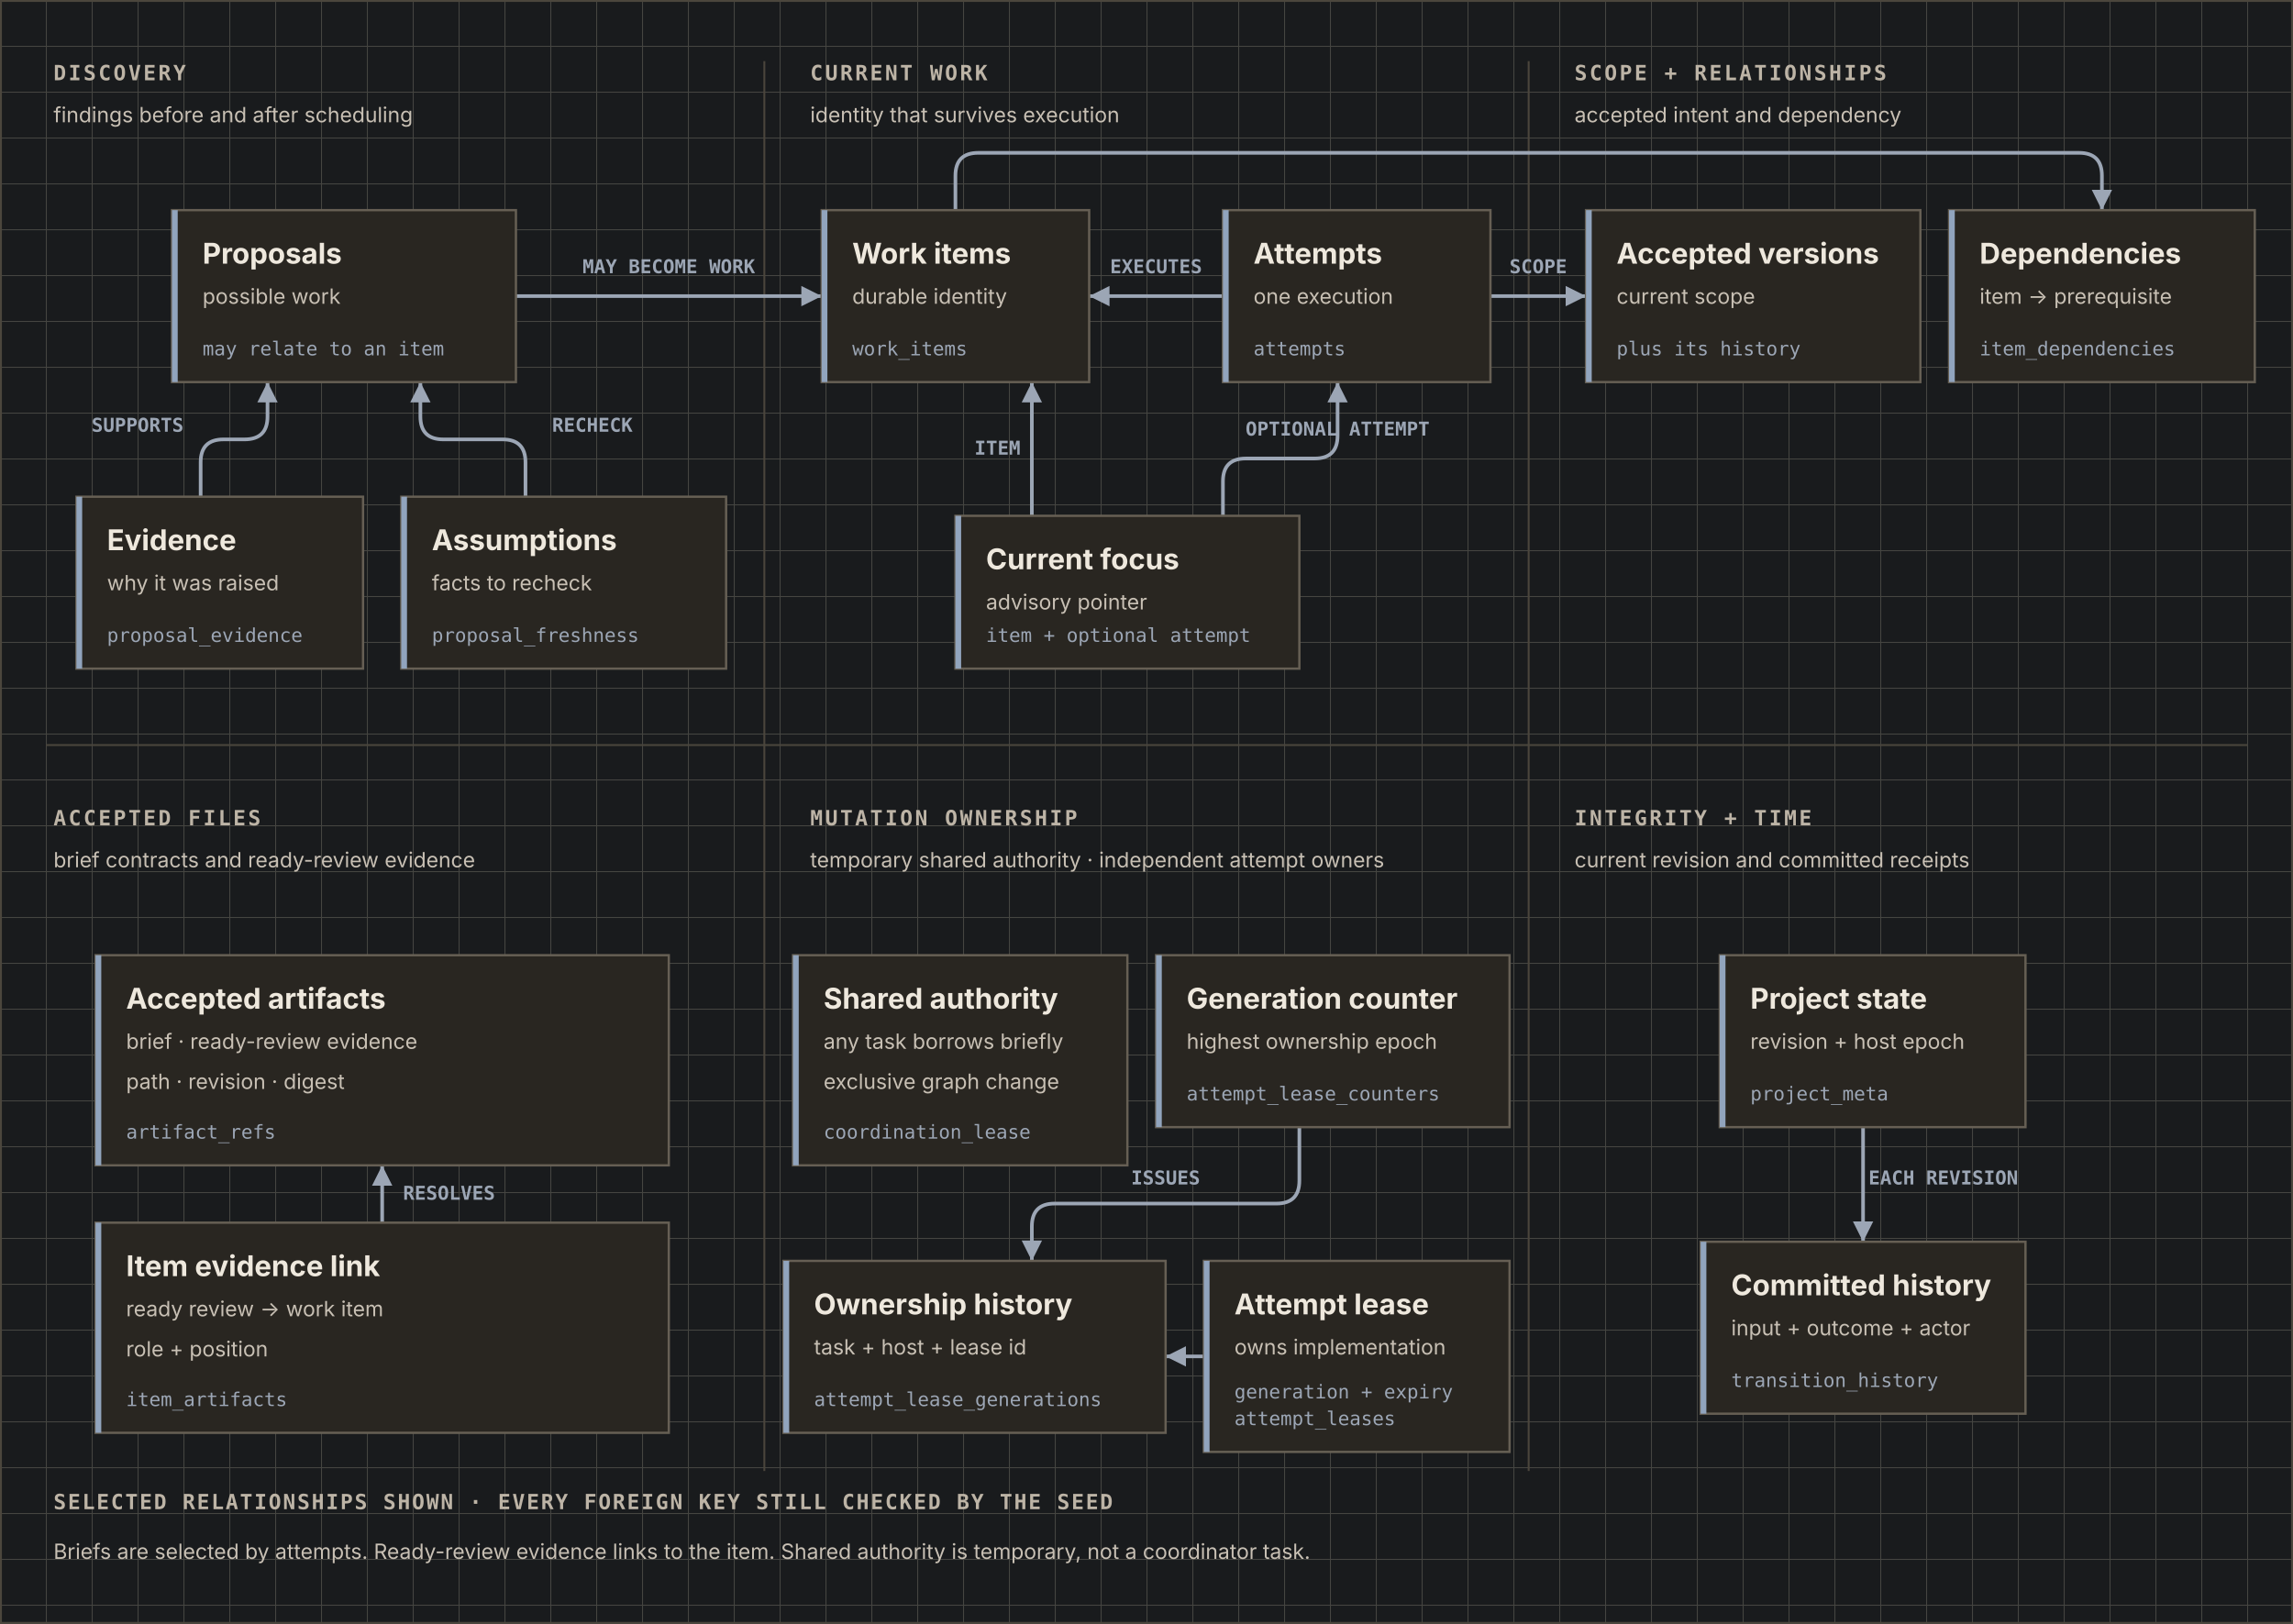
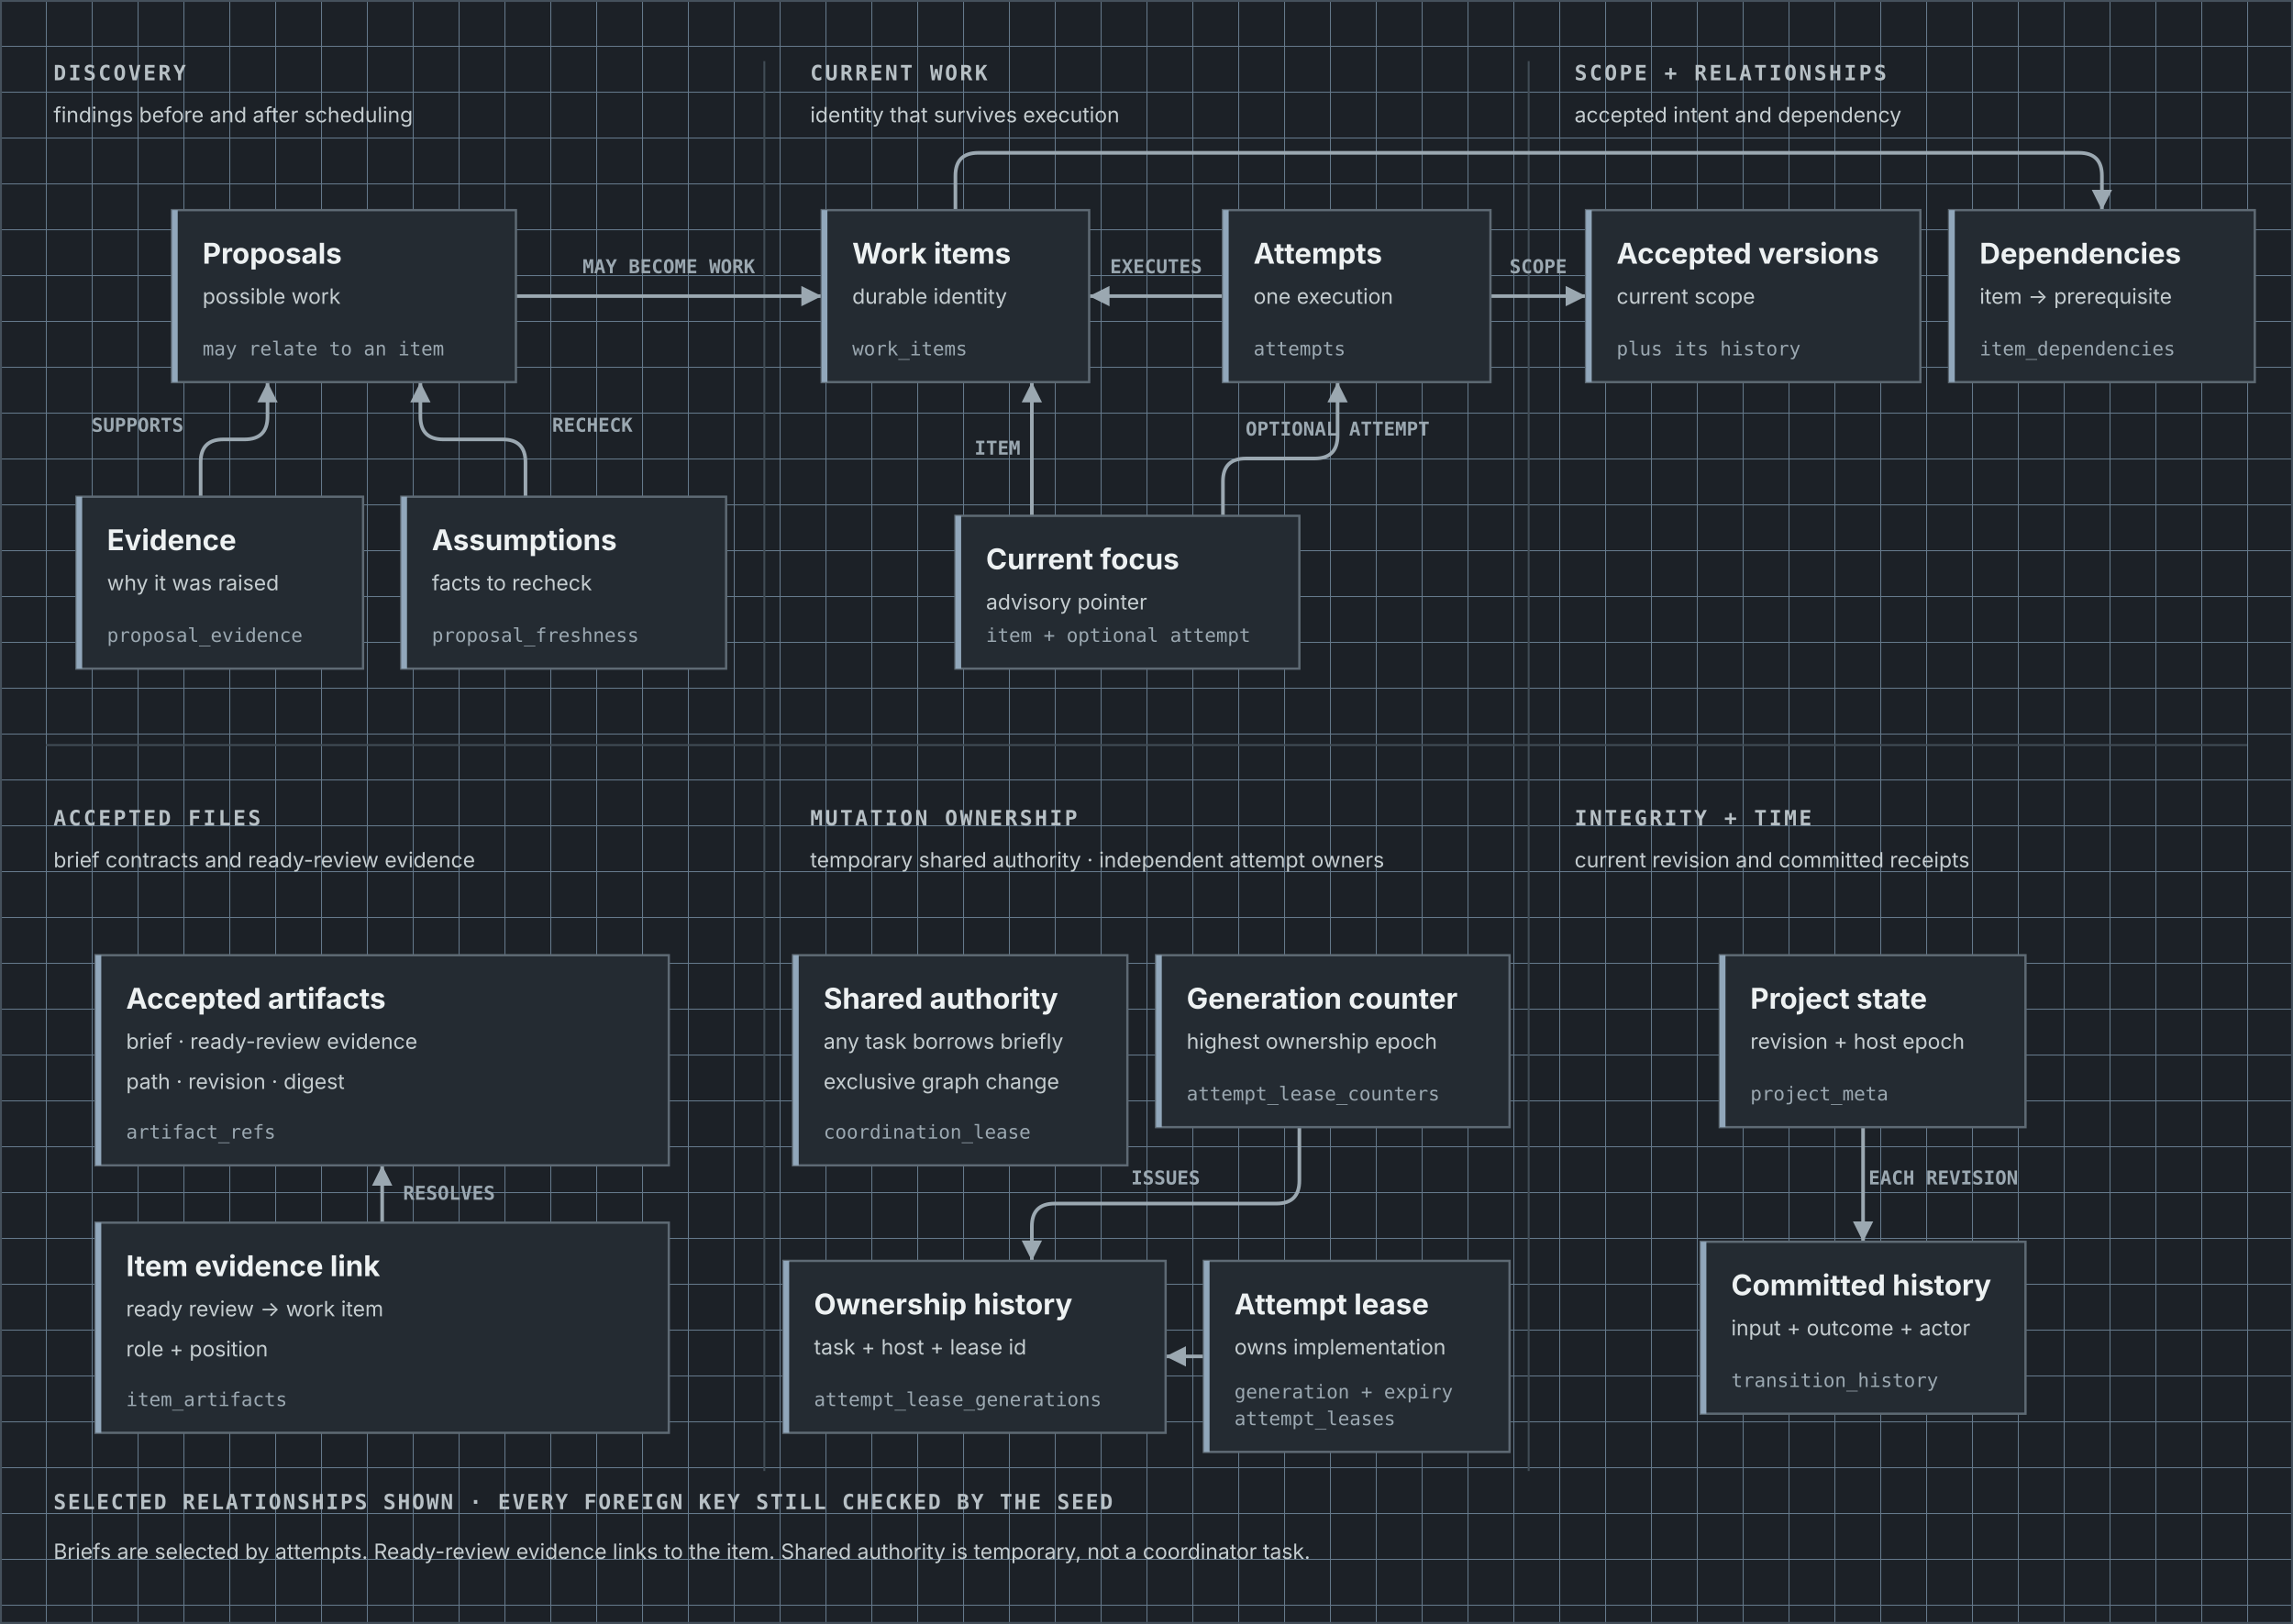
<svg xmlns="http://www.w3.org/2000/svg" role="img" aria-labelledby="title description" viewBox="0 0 1200 850">
  <defs>
    <pattern id="grid" width="24" height="24" patternUnits="userSpaceOnUse">
-       <path d="M24 0H0V24" fill="none" stroke="#454541" stroke-width="1" />
+       <path d="M24 0H0V24" fill="none" stroke="#65798b" stroke-width="1" />
    </pattern>
    <marker id="arrow" viewBox="0 0 10 10" refX="9" refY="5" markerWidth="7" markerHeight="7" orient="auto">
-       <path d="M1 1L9 5L1 9Z" fill="#9ca6b5" />
+       <path d="M1 1L9 5L1 9Z" fill="#9ba8b1" />
    </marker>
    <style>
-       text { font-family: ui-sans-serif, system-ui, -apple-system, BlinkMacSystemFont, "Segoe UI", sans-serif; fill: #eee8dd; }
+       text { font-family: ui-sans-serif, system-ui, -apple-system, BlinkMacSystemFont, "Segoe UI", sans-serif; fill: #edf1f2; }
      .section-label, .box-label, .box-meta, .connector-label, .note-meta { font-family: ui-monospace, SFMono-Regular, Menlo, monospace; }
-       .section-label, .box-label { font-size: 11px; font-weight: 700; letter-spacing: 0.11em; fill: #bdb4a6; }
-       .section-subtitle { font-size: 11px; fill: #c8c0b4; }
-       .guide { stroke: #4a453c; stroke-width: 1; }
-       .connector { fill: none; stroke: #9ca6b5; stroke-width: 1.9; stroke-linecap: round; }
-       .connector-label { font-size: 10px; font-weight: 700; fill: #9ca6b5; }
-       .box { fill: #292621; stroke: #665f54; stroke-width: 1.2; }
+       .section-label, .box-label { font-size: 11px; font-weight: 700; letter-spacing: 0.11em; fill: #b7c0c5; }
+       .section-subtitle { font-size: 11px; fill: #c5cdd0; }
+       .guide { stroke: #414c55; stroke-width: 1; }
+       .connector { fill: none; stroke: #9ba8b1; stroke-width: 1.9; stroke-linecap: round; }
+       .connector-label { font-size: 10px; font-weight: 700; fill: #9ba8b1; }
+       .box { fill: #242b32; stroke: #5e6a74; stroke-width: 1.2; }
      .box-title { font-size: 15px; font-weight: 700; }
-       .box-body { font-size: 11px; fill: #c8c0b4; }
-       .box-meta { font-size: 10px; fill: #9ca6b5; }
-       .note { fill: #c8c0b4; }
-       .note-meta { font-weight: 700; letter-spacing: 0.08em; fill: #bdb4a6; }
+       .box-body { font-size: 11px; fill: #c5cdd0; }
+       .box-meta { font-size: 10px; fill: #9ba8b1; }
+       .note { fill: #c5cdd0; }
+       .note-meta { font-weight: 700; letter-spacing: 0.08em; fill: #b7c0c5; }
    </style>
  </defs>
-   <rect width="1200" height="850" fill="#191b1d" />
+   <rect width="1200" height="850" fill="#1c2127" />
  <rect width="1200" height="850" fill="url(#grid)" />
  <text x="28" y="42" class="section-label">DISCOVERY</text>
  <text x="28" y="64" class="section-subtitle">findings before and after scheduling</text>
  <text x="424" y="42" class="section-label">CURRENT WORK</text>
  <text x="424" y="64" class="section-subtitle">identity that survives execution</text>
  <text x="824" y="42" class="section-label">SCOPE + RELATIONSHIPS</text>
  <text x="824" y="64" class="section-subtitle">accepted intent and dependency</text>
  <text x="28" y="432" class="section-label">ACCEPTED FILES</text>
  <text x="28" y="454" class="section-subtitle">brief contracts and ready-review evidence</text>
  <text x="424" y="432" class="section-label">MUTATION OWNERSHIP</text>
  <text x="424" y="454" class="section-subtitle">temporary shared authority · independent attempt owners</text>
  <text x="824" y="432" class="section-label">INTEGRITY + TIME</text>
  <text x="824" y="454" class="section-subtitle">current revision and committed receipts</text>
  <line x1="400" y1="32" x2="400" y2="770" class="guide" />
  <line x1="800" y1="32" x2="800" y2="770" class="guide" />
  <line x1="24" y1="390" x2="1176" y2="390" class="guide" />
  <path d="M270 155L430 155" class="connector" marker-end="url(#arrow)" />
  <text x="350" y="143" text-anchor="middle" class="connector-label">MAY BECOME WORK</text>
  <path d="M640 155L570 155" class="connector" marker-end="url(#arrow)" />
  <text x="605" y="143" text-anchor="middle" class="connector-label">EXECUTES</text>
  <path d="M780 155L830 155" class="connector" marker-end="url(#arrow)" />
  <text x="805" y="143" text-anchor="middle" class="connector-label">SCOPE</text>
  <path d="M500 110L500 92Q500 80 512 80L1088 80Q1100 80 1100 92L1100 110" class="connector" marker-end="url(#arrow)" />
  <path d="M105 260L105 242Q105 230 117 230L128 230Q140 230 140 218L140 200" class="connector" marker-end="url(#arrow)" />
  <text x="72" y="226" text-anchor="middle" class="connector-label">SUPPORTS</text>
  <path d="M275 260L275 242Q275 230 263 230L232 230Q220 230 220 218L220 200" class="connector" marker-end="url(#arrow)" />
  <text x="310" y="226" text-anchor="middle" class="connector-label">RECHECK</text>
  <path d="M540 270L540 200" class="connector" marker-end="url(#arrow)" />
  <text x="522" y="238" text-anchor="middle" class="connector-label">ITEM</text>
  <path d="M640 270L640 252Q640 240 652 240L688 240Q700 240 700 228L700 200" class="connector" marker-end="url(#arrow)" />
  <text x="700" y="228" text-anchor="middle" class="connector-label">OPTIONAL ATTEMPT</text>
  <path d="M200 640L200 610" class="connector" marker-end="url(#arrow)" />
  <text x="235" y="628" text-anchor="middle" class="connector-label">RESOLVES</text>
  <path d="M680 590L680 618Q680 630 668 630L552 630Q540 630 540 642L540 660" class="connector" marker-end="url(#arrow)" />
  <text x="610" y="620" text-anchor="middle" class="connector-label">ISSUES</text>
  <path d="M630 710L610 710" class="connector" marker-end="url(#arrow)" />
  <path d="M975 590L975 650" class="connector" marker-end="url(#arrow)" />
  <text x="1017" y="620" text-anchor="middle" class="connector-label">EACH REVISION</text>
  <rect x="90" y="110" width="180" height="90" class="box" />
-   <rect x="90" y="110" width="3" height="90" fill="#91a4bd" />
+   <rect x="90" y="110" width="3" height="90" fill="#91a7bb" />
  <text x="106" y="138" class="box-title">Proposals</text>
  <text x="106" y="159" class="box-body">possible work</text>
  <text x="106" y="186" class="box-meta">may relate to an item</text>
  <rect x="40" y="260" width="150" height="90" class="box" />
-   <rect x="40" y="260" width="3" height="90" fill="#91a4bd" />
+   <rect x="40" y="260" width="3" height="90" fill="#91a7bb" />
  <text x="56" y="288" class="box-title">Evidence</text>
  <text x="56" y="309" class="box-body">why it was raised</text>
  <text x="56" y="336" class="box-meta">proposal_evidence</text>
  <rect x="210" y="260" width="170" height="90" class="box" />
-   <rect x="210" y="260" width="3" height="90" fill="#91a4bd" />
+   <rect x="210" y="260" width="3" height="90" fill="#91a7bb" />
  <text x="226" y="288" class="box-title">Assumptions</text>
  <text x="226" y="309" class="box-body">facts to recheck</text>
  <text x="226" y="336" class="box-meta">proposal_freshness</text>
  <rect x="430" y="110" width="140" height="90" class="box" />
-   <rect x="430" y="110" width="3" height="90" fill="#91a4bd" />
+   <rect x="430" y="110" width="3" height="90" fill="#91a7bb" />
  <text x="446" y="138" class="box-title">Work items</text>
  <text x="446" y="159" class="box-body">durable identity</text>
  <text x="446" y="186" class="box-meta">work_items</text>
  <rect x="640" y="110" width="140" height="90" class="box" />
-   <rect x="640" y="110" width="3" height="90" fill="#91a4bd" />
+   <rect x="640" y="110" width="3" height="90" fill="#91a7bb" />
  <text x="656" y="138" class="box-title">Attempts</text>
  <text x="656" y="159" class="box-body">one execution</text>
  <text x="656" y="186" class="box-meta">attempts</text>
  <rect x="500" y="270" width="180" height="80" class="box" />
-   <rect x="500" y="270" width="3" height="80" fill="#91a4bd" />
+   <rect x="500" y="270" width="3" height="80" fill="#91a7bb" />
  <text x="516" y="298" class="box-title">Current focus</text>
  <text x="516" y="319" class="box-body">advisory pointer</text>
  <text x="516" y="336" class="box-meta">item + optional attempt</text>
  <rect x="830" y="110" width="175" height="90" class="box" />
-   <rect x="830" y="110" width="3" height="90" fill="#91a4bd" />
+   <rect x="830" y="110" width="3" height="90" fill="#91a7bb" />
  <text x="846" y="138" class="box-title">Accepted versions</text>
  <text x="846" y="159" class="box-body">current scope</text>
  <text x="846" y="186" class="box-meta">plus its history</text>
  <rect x="1020" y="110" width="160" height="90" class="box" />
-   <rect x="1020" y="110" width="3" height="90" fill="#91a4bd" />
+   <rect x="1020" y="110" width="3" height="90" fill="#91a7bb" />
  <text x="1036" y="138" class="box-title">Dependencies</text>
  <text x="1036" y="159" class="box-body">item → prerequisite</text>
  <text x="1036" y="186" class="box-meta">item_dependencies</text>
  <rect x="50" y="500" width="300" height="110" class="box" />
-   <rect x="50" y="500" width="3" height="110" fill="#91a4bd" />
+   <rect x="50" y="500" width="3" height="110" fill="#91a7bb" />
  <text x="66" y="528" class="box-title">Accepted artifacts</text>
  <text x="66" y="549" class="box-body">brief · ready-review evidence</text>
  <text x="66" y="570" class="box-body">path · revision · digest</text>
  <text x="66" y="596" class="box-meta">artifact_refs</text>
  <rect x="50" y="640" width="300" height="110" class="box" />
-   <rect x="50" y="640" width="3" height="110" fill="#91a4bd" />
+   <rect x="50" y="640" width="3" height="110" fill="#91a7bb" />
  <text x="66" y="668" class="box-title">Item evidence link</text>
  <text x="66" y="689" class="box-body">ready review → work item</text>
  <text x="66" y="710" class="box-body">role + position</text>
  <text x="66" y="736" class="box-meta">item_artifacts</text>
  <rect x="415" y="500" width="175" height="110" class="box" />
-   <rect x="415" y="500" width="3" height="110" fill="#91a4bd" />
+   <rect x="415" y="500" width="3" height="110" fill="#91a7bb" />
  <text x="431" y="528" class="box-title">Shared authority</text>
  <text x="431" y="549" class="box-body">any task borrows briefly</text>
  <text x="431" y="570" class="box-body">exclusive graph change</text>
  <text x="431" y="596" class="box-meta">coordination_lease</text>
  <rect x="605" y="500" width="185" height="90" class="box" />
-   <rect x="605" y="500" width="3" height="90" fill="#91a4bd" />
+   <rect x="605" y="500" width="3" height="90" fill="#91a7bb" />
  <text x="621" y="528" class="box-title">Generation counter</text>
  <text x="621" y="549" class="box-body">highest ownership epoch</text>
  <text x="621" y="576" class="box-meta">attempt_lease_counters</text>
  <rect x="410" y="660" width="200" height="90" class="box" />
-   <rect x="410" y="660" width="3" height="90" fill="#91a4bd" />
+   <rect x="410" y="660" width="3" height="90" fill="#91a7bb" />
  <text x="426" y="688" class="box-title">Ownership history</text>
  <text x="426" y="709" class="box-body">task + host + lease id</text>
  <text x="426" y="736" class="box-meta">attempt_lease_generations</text>
  <rect x="630" y="660" width="160" height="100" class="box" />
-   <rect x="630" y="660" width="3" height="100" fill="#91a4bd" />
+   <rect x="630" y="660" width="3" height="100" fill="#91a7bb" />
  <text x="646" y="688" class="box-title">Attempt lease</text>
  <text x="646" y="709" class="box-body">owns implementation</text>
  <text x="646" y="732" class="box-meta">generation + expiry</text>
  <text x="646" y="746" class="box-meta">attempt_leases</text>
  <rect x="900" y="500" width="160" height="90" class="box" />
-   <rect x="900" y="500" width="3" height="90" fill="#91a4bd" />
+   <rect x="900" y="500" width="3" height="90" fill="#91a7bb" />
  <text x="916" y="528" class="box-title">Project state</text>
  <text x="916" y="549" class="box-body">revision + host epoch</text>
  <text x="916" y="576" class="box-meta">project_meta</text>
  <rect x="890" y="650" width="170" height="90" class="box" />
-   <rect x="890" y="650" width="3" height="90" fill="#91a4bd" />
+   <rect x="890" y="650" width="3" height="90" fill="#91a7bb" />
  <text x="906" y="678" class="box-title">Committed history</text>
  <text x="906" y="699" class="box-body">input + outcome + actor</text>
  <text x="906" y="726" class="box-meta">transition_history</text>
  <text x="28" y="790" text-anchor="start" font-size="11" class="note-meta">SELECTED RELATIONSHIPS SHOWN · EVERY FOREIGN KEY STILL CHECKED BY THE SEED</text>
  <text x="28" y="816" text-anchor="start" font-size="11" class="note">Briefs are selected by attempts. Ready-review evidence links to the item. Shared authority is temporary, not a coordinator task.</text>
-   <rect x="0.5" y="0.5" width="1199" height="849" fill="none" stroke="#4b463d" />
+   <rect x="0.5" y="0.5" width="1199" height="849" fill="none" stroke="#45515c" />
</svg>
